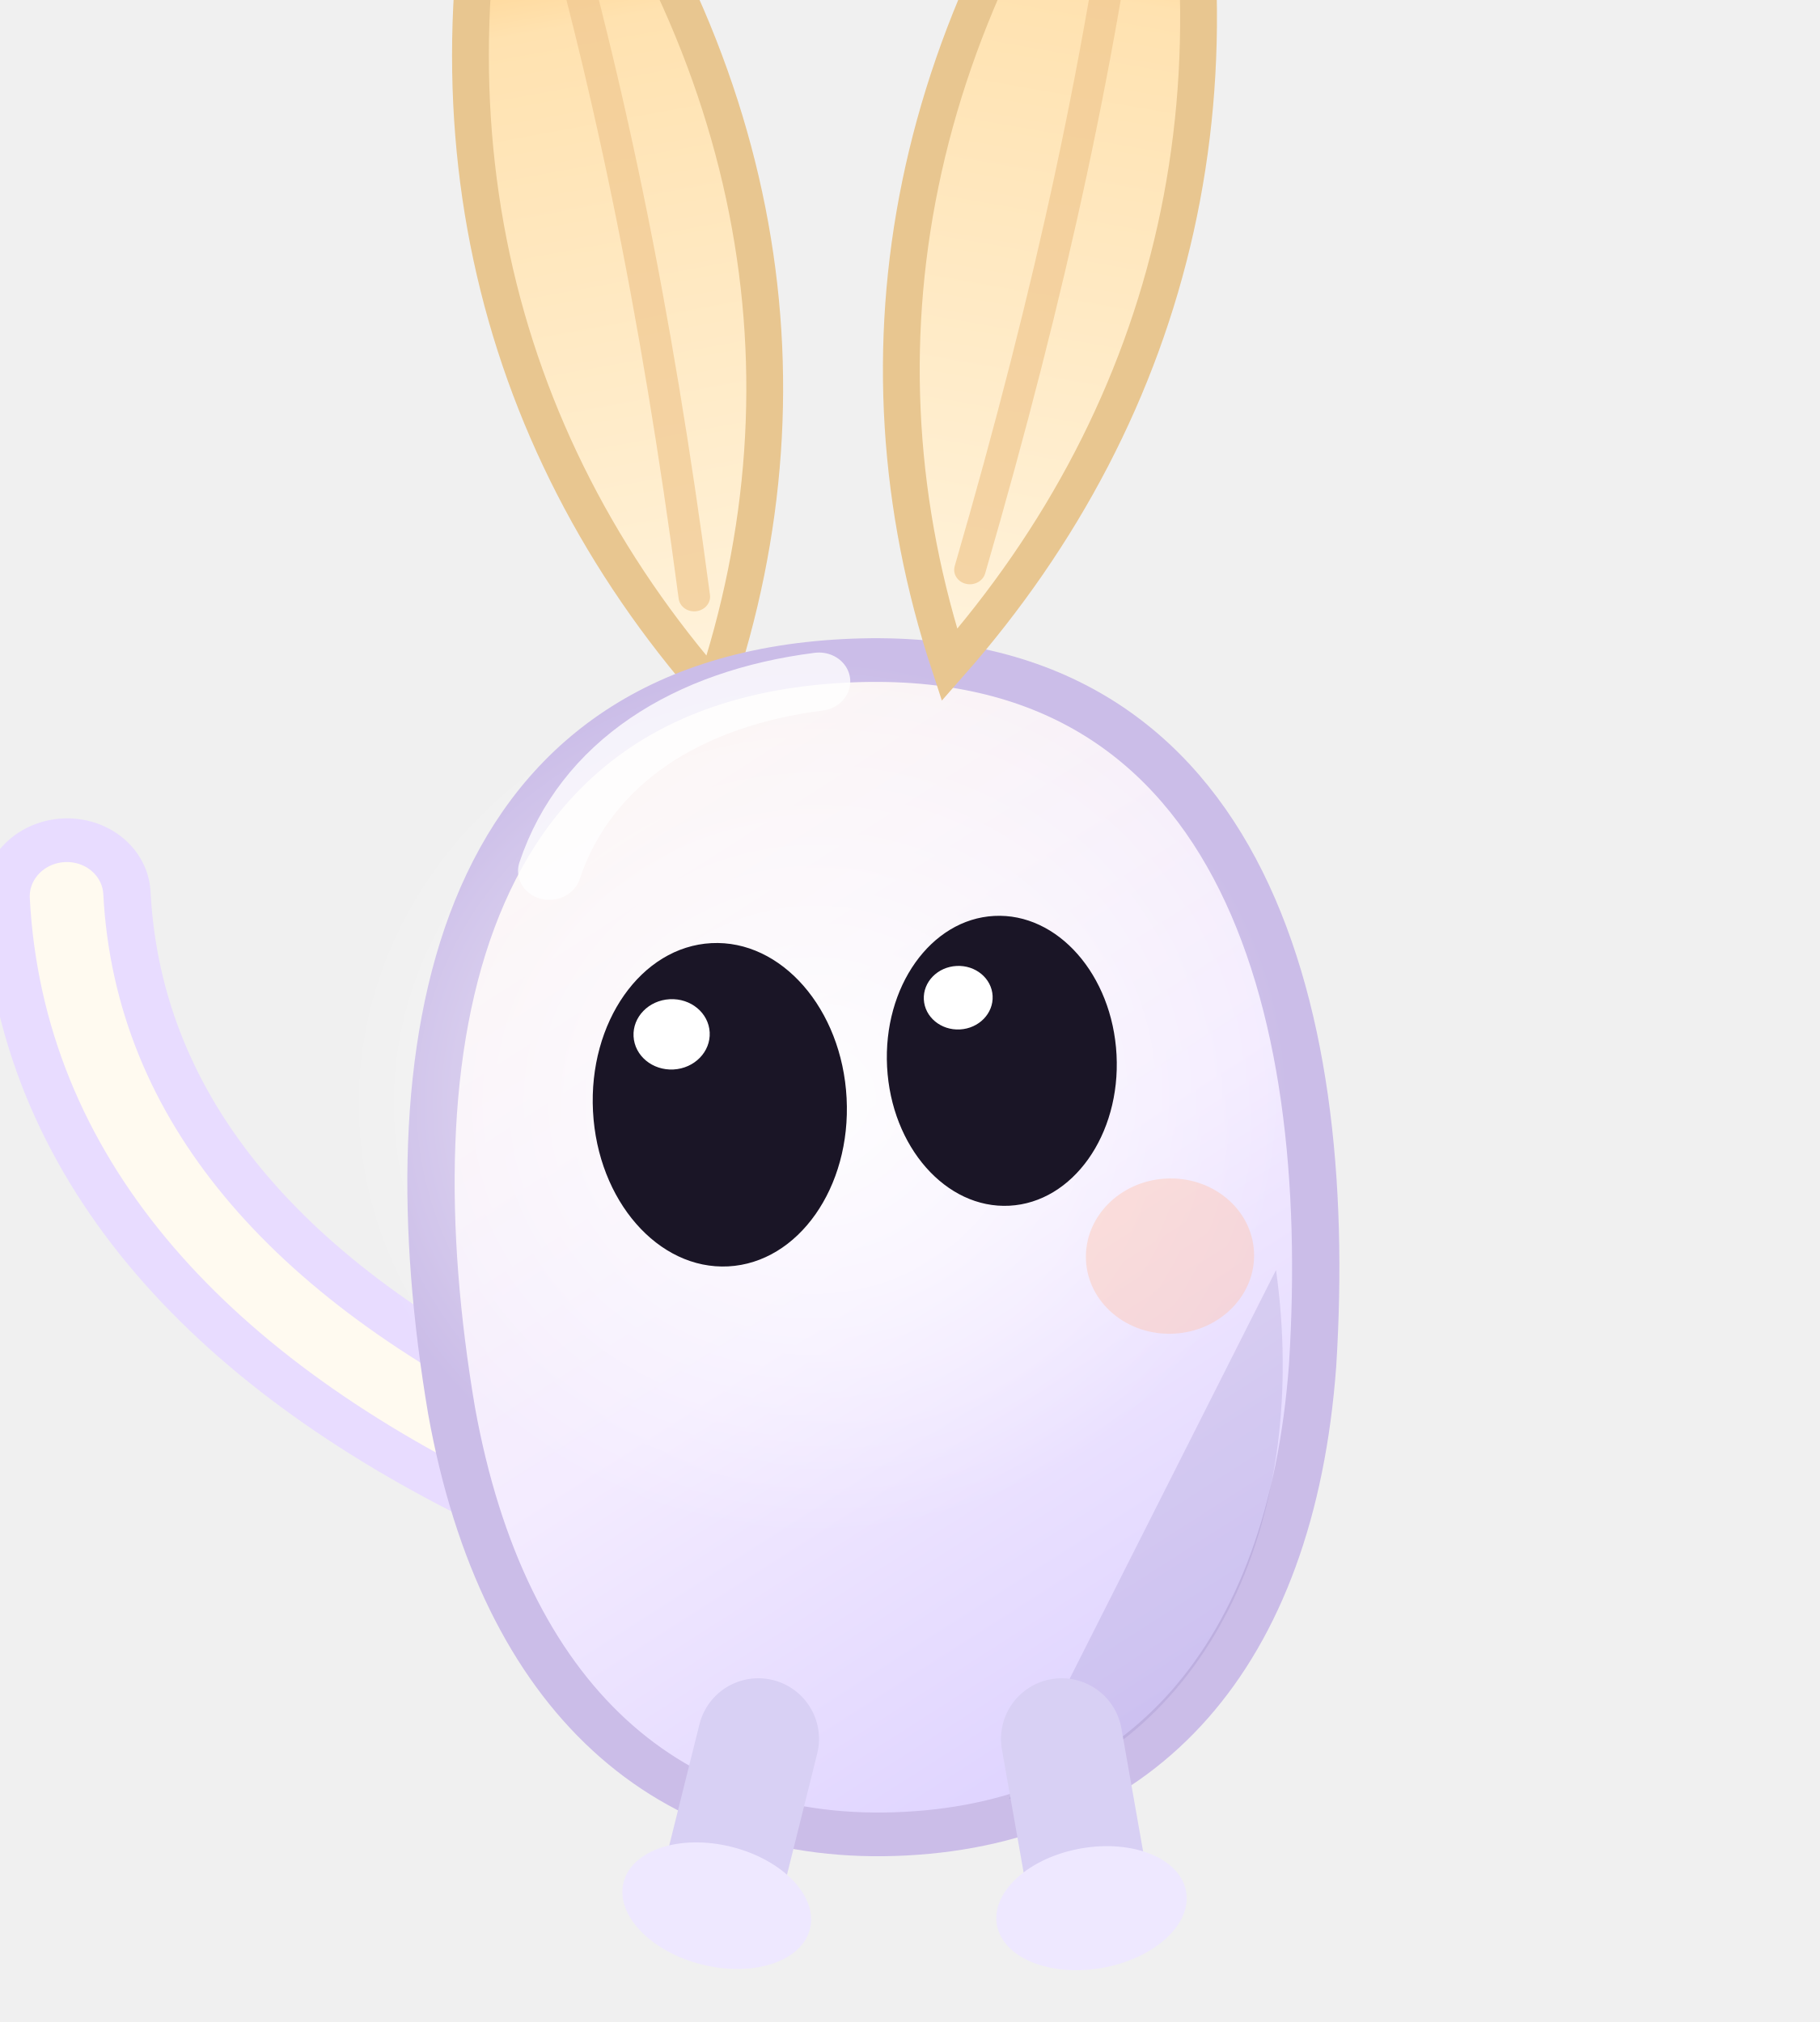
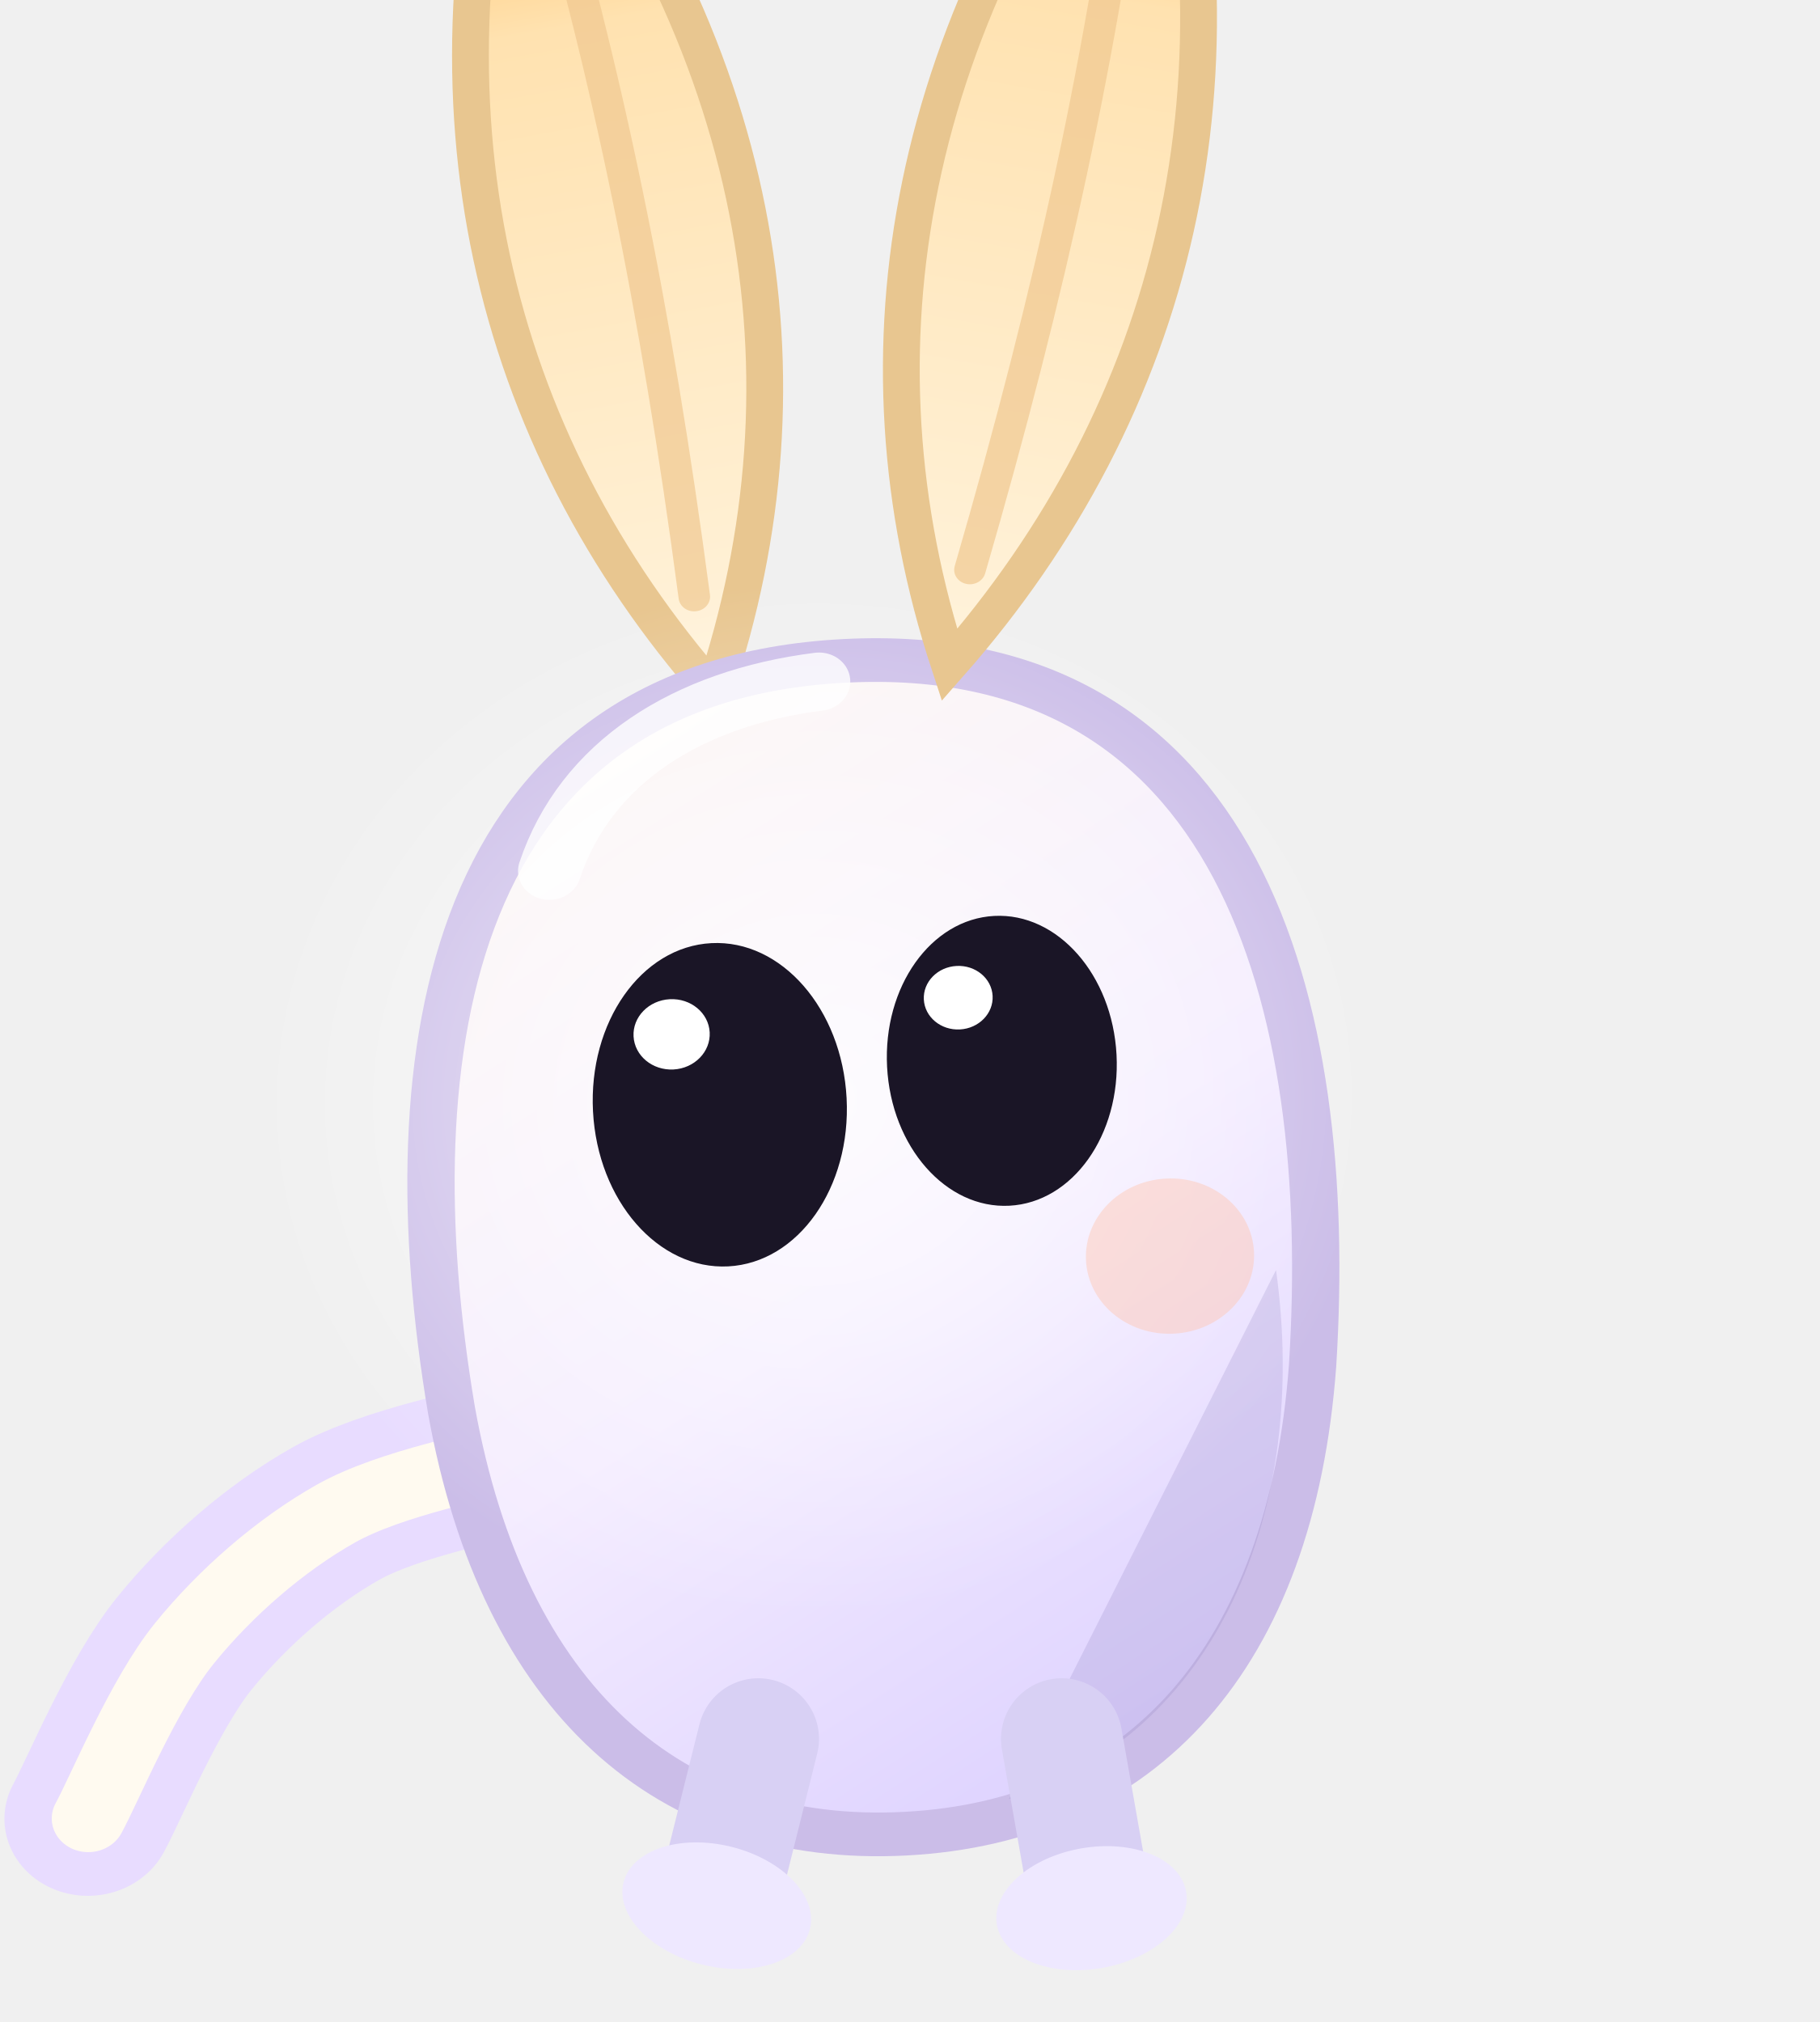
<svg xmlns="http://www.w3.org/2000/svg" viewBox="0 0 36 40" width="36" height="40">
  <defs>
-     <linearGradient id="mb" x1="10" y1="10" x2="26" y2="36" gradientUnits="userSpaceOnUse">
+     <linearGradient id="me1" x1="0" y1="0" x2="0" y2="-20" gradientUnits="userSpaceOnUse">
+       <stop offset="0" stop-color="#fff3dc" />
+       <stop offset="0.7" stop-color="#ffe2b0" />
+       <stop offset="1" stop-color="#ffb347" />
+     </linearGradient>
+     <linearGradient id="mb2" x1="10" y1="10" x2="26" y2="36" gradientUnits="userSpaceOnUse">
      <stop offset="0" stop-color="#fffaf0" />
      <stop offset="0.55" stop-color="#f4ecff" />
      <stop offset="1" stop-color="#d8ccff" />
    </linearGradient>
-     <linearGradient id="me" x1="0" y1="0" x2="0" y2="-20" gradientUnits="userSpaceOnUse">
-       <stop offset="0" stop-color="#fff3dc" />
-       <stop offset="0.7" stop-color="#ffe2b0" />
-       <stop offset="1" stop-color="#ffb347" />
-     </linearGradient>
-     <radialGradient id="mc" cx="17" cy="21" r="9" gradientUnits="userSpaceOnUse">
-       <stop offset="0" stop-color="#ffffff" stop-opacity="0.9" />
+     <radialGradient id="mc3" cx="17" cy="21" r="10.68" gradientUnits="userSpaceOnUse">
+       <stop offset="0" stop-color="#ffffff" stop-opacity="0.78" />
      <stop offset="1" stop-color="#ffffff" stop-opacity="0" />
    </radialGradient>
  </defs>
  <g transform="translate(18 38) rotate(-3 0 0) scale(1.04 0.96) translate(-18 -38)">
-     <path d="M11 28 C6 25 3 21 3 16" fill="none" stroke="#e8dcff" stroke-width="3.2" stroke-linecap="round" stroke-linejoin="round" />
-     <path d="M11 28 C6 25 3 21 3 16" fill="none" stroke="#fffaf0" stroke-width="1.4" stroke-linecap="round" stroke-linejoin="round" />
+     <path d="M11 28 C10.417 28.167 8.583 28.417 7.5 29 C6.417 29.583 5.333 30.5 4.5 31.5 C3.667 32.5 2.833 34.417 2.5 35" fill="none" stroke="#e8dcff" stroke-width="3.2" stroke-linecap="round" stroke-linejoin="round" />
+     <path d="M11 28 C10.417 28.167 8.583 28.417 7.5 29 C6.417 29.583 5.333 30.5 4.5 31.5 C3.667 32.5 2.833 34.417 2.5 35" fill="none" stroke="#fffaf0" stroke-width="1.4" stroke-linecap="round" stroke-linejoin="round" />
    <g transform="translate(15.5 12.5) rotate(-8 0 0)">
-       <path d="M0 0 C-3.2 -6 -3.4 -13 0 -20 C3.4 -13 3.2 -6 0 0 Z" fill="url(#me)" stroke="#e8c690" stroke-width="0.7" />
+       <path d="M0 0 C-3.2 -6 -3.4 -13 0 -20 C3.4 -13 3.2 -6 0 0 Z" fill="url(#me1)" stroke="#e8c690" stroke-width="0.7" />
      <path d="M0 -2 C0.4 -8 0.4 -13 0 -18" fill="none" stroke="#f0c890" stroke-width="0.6" stroke-linecap="round" stroke-linejoin="round" opacity="0.7" />
      <circle cx="0" cy="-19" r="1.6" fill="#ffd27a" opacity="0.55" />
    </g>
-     <path d="M18 12 C25.5 12 27 19.5 26.2 27 C25.5 33 22.5 36.2 18 36.2 C13.5 36.2 10.5 33 9.8 27 C9 19.5 10.5 12 18 12 Z" fill="url(#mb)" stroke="#cbbde8" stroke-width="0.9" />
-     <circle cx="17" cy="21" r="9" fill="url(#mc)" />
+     <path d="M18 12 C25.5 12 27 19.5 26.2 27 C25.5 33 22.5 36.2 18 36.2 C13.5 36.2 10.5 33 9.8 27 C9 19.5 10.5 12 18 12 Z" fill="url(#mb2)" stroke="#cbbde8" stroke-width="0.9" />
+     <circle cx="17" cy="21" r="10.68" fill="url(#mc3)" />
    <path d="M12.2 16 C13 13.8 15 12.6 17.5 12.4" fill="none" stroke="#ffffff" stroke-width="1.2" stroke-linecap="round" stroke-linejoin="round" opacity="0.8" />
-     <path d="M20 35.6 C24 34.5 26 30 25.6 25" fill="#8f7fbf" opacity="0.22" stroke="none" />
+     <path d="M20 35.6 C24 34.5 26 30 25.6 25" fill="#8f7fbf" opacity="0.22" />
    <circle cx="23.6" cy="24.6" r="1.6" fill="#ffc6b0" opacity="0.45" />
    <g transform="translate(20 12.2) rotate(14 0 0)">
-       <path d="M0 0 C-3.2 -6 -3.4 -13 0 -20 C3.4 -13 3.2 -6 0 0 Z" fill="url(#me)" stroke="#e8c690" stroke-width="0.7" />
+       <path d="M0 0 C-3.2 -6 -3.4 -13 0 -20 C3.4 -13 3.2 -6 0 0 Z" fill="url(#me1)" stroke="#e8c690" stroke-width="0.7" />
      <path d="M0 -2 C0.4 -8 0.4 -13 0 -18" fill="none" stroke="#f0c890" stroke-width="0.6" stroke-linecap="round" stroke-linejoin="round" opacity="0.7" />
      <circle cx="0" cy="-19" r="1.6" fill="#ffd27a" opacity="0.55" />
    </g>
    <ellipse cx="15.2" cy="21" rx="2.415" ry="3.335" fill="#1a1526" />
    <circle cx="14.355" cy="19.499" r="0.725" fill="#ffffff" />
    <ellipse cx="20.6" cy="20.4" rx="2.185" ry="2.99" fill="#1a1526" />
    <circle cx="19.835" cy="19.054" r="0.655" fill="#ffffff" />
  </g>
  <g transform="translate(15 34.4) rotate(14 0 0)">
    <path d="M0 0 L0 3.2" fill="none" stroke="#d8d0f4" stroke-width="2.4" stroke-linecap="round" stroke-linejoin="round" />
    <ellipse cx="0" cy="3.4" rx="1.9" ry="1.2" fill="#eee8ff" />
  </g>
  <g transform="translate(21 34.4) rotate(-10 0 0)">
    <path d="M0 0 L0 3.2" fill="none" stroke="#d8d0f4" stroke-width="2.4" stroke-linecap="round" stroke-linejoin="round" />
    <ellipse cx="0" cy="3.4" rx="1.9" ry="1.2" fill="#eee8ff" />
  </g>
</svg>
